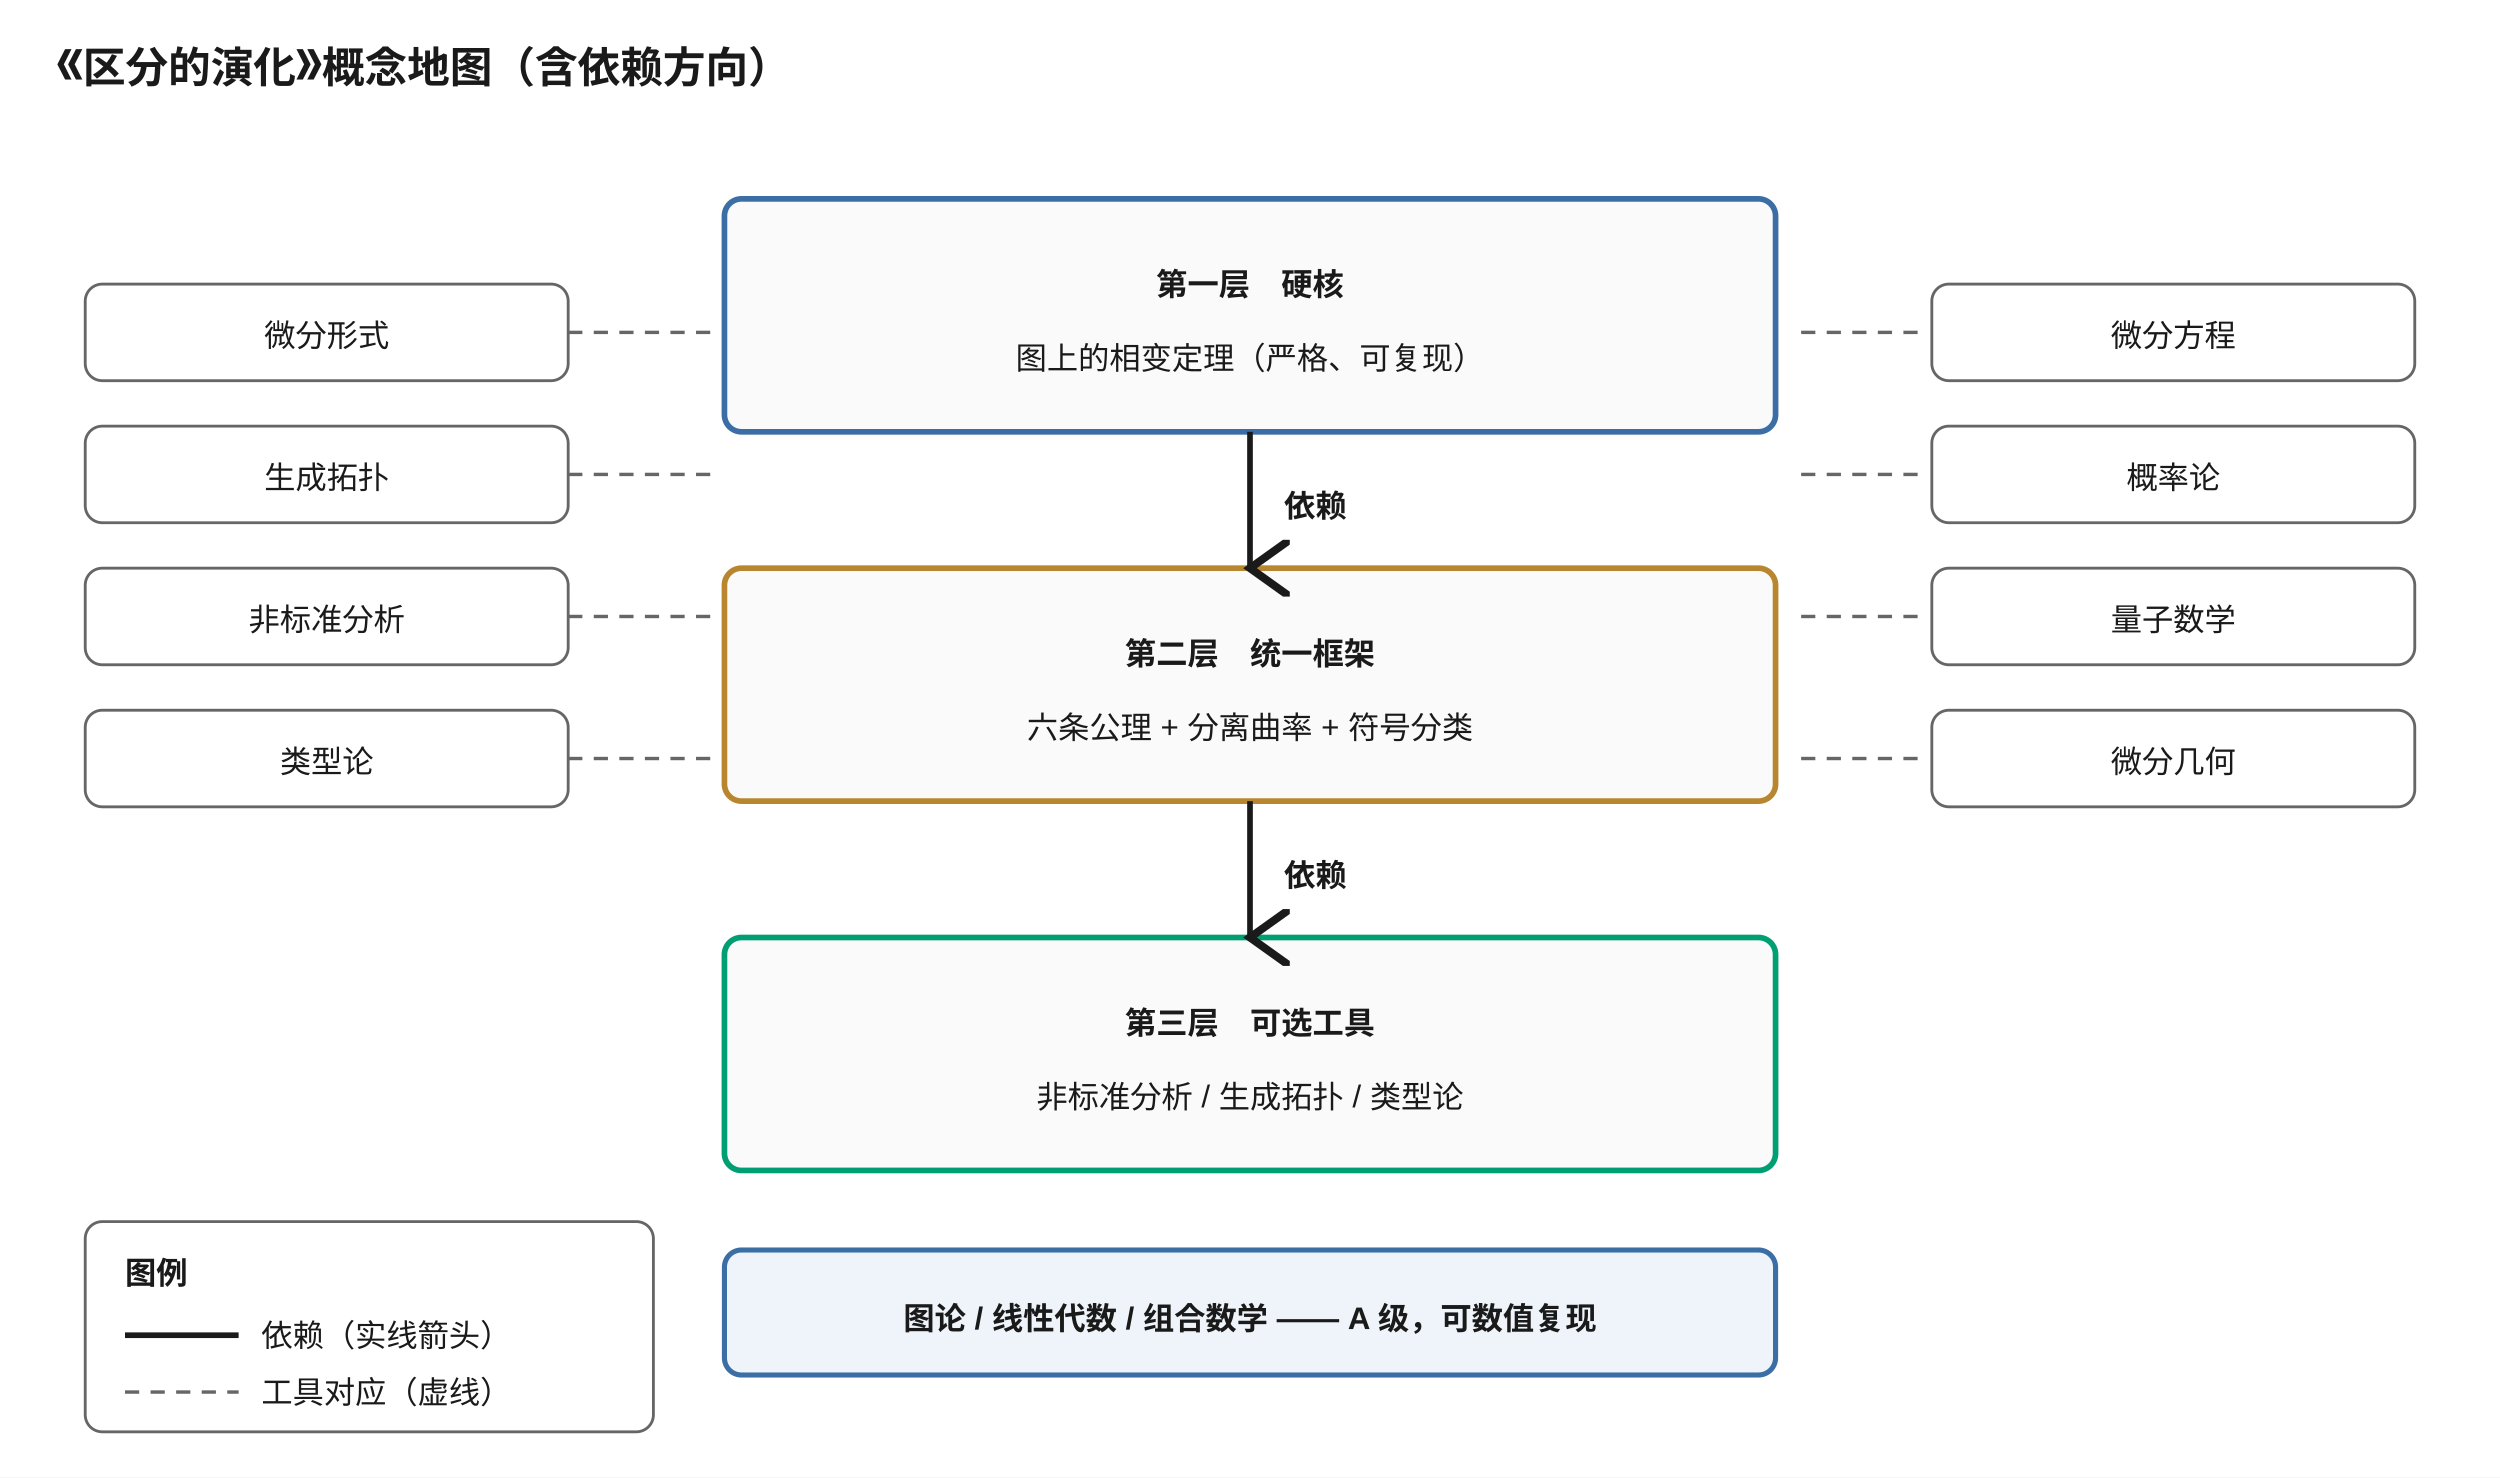
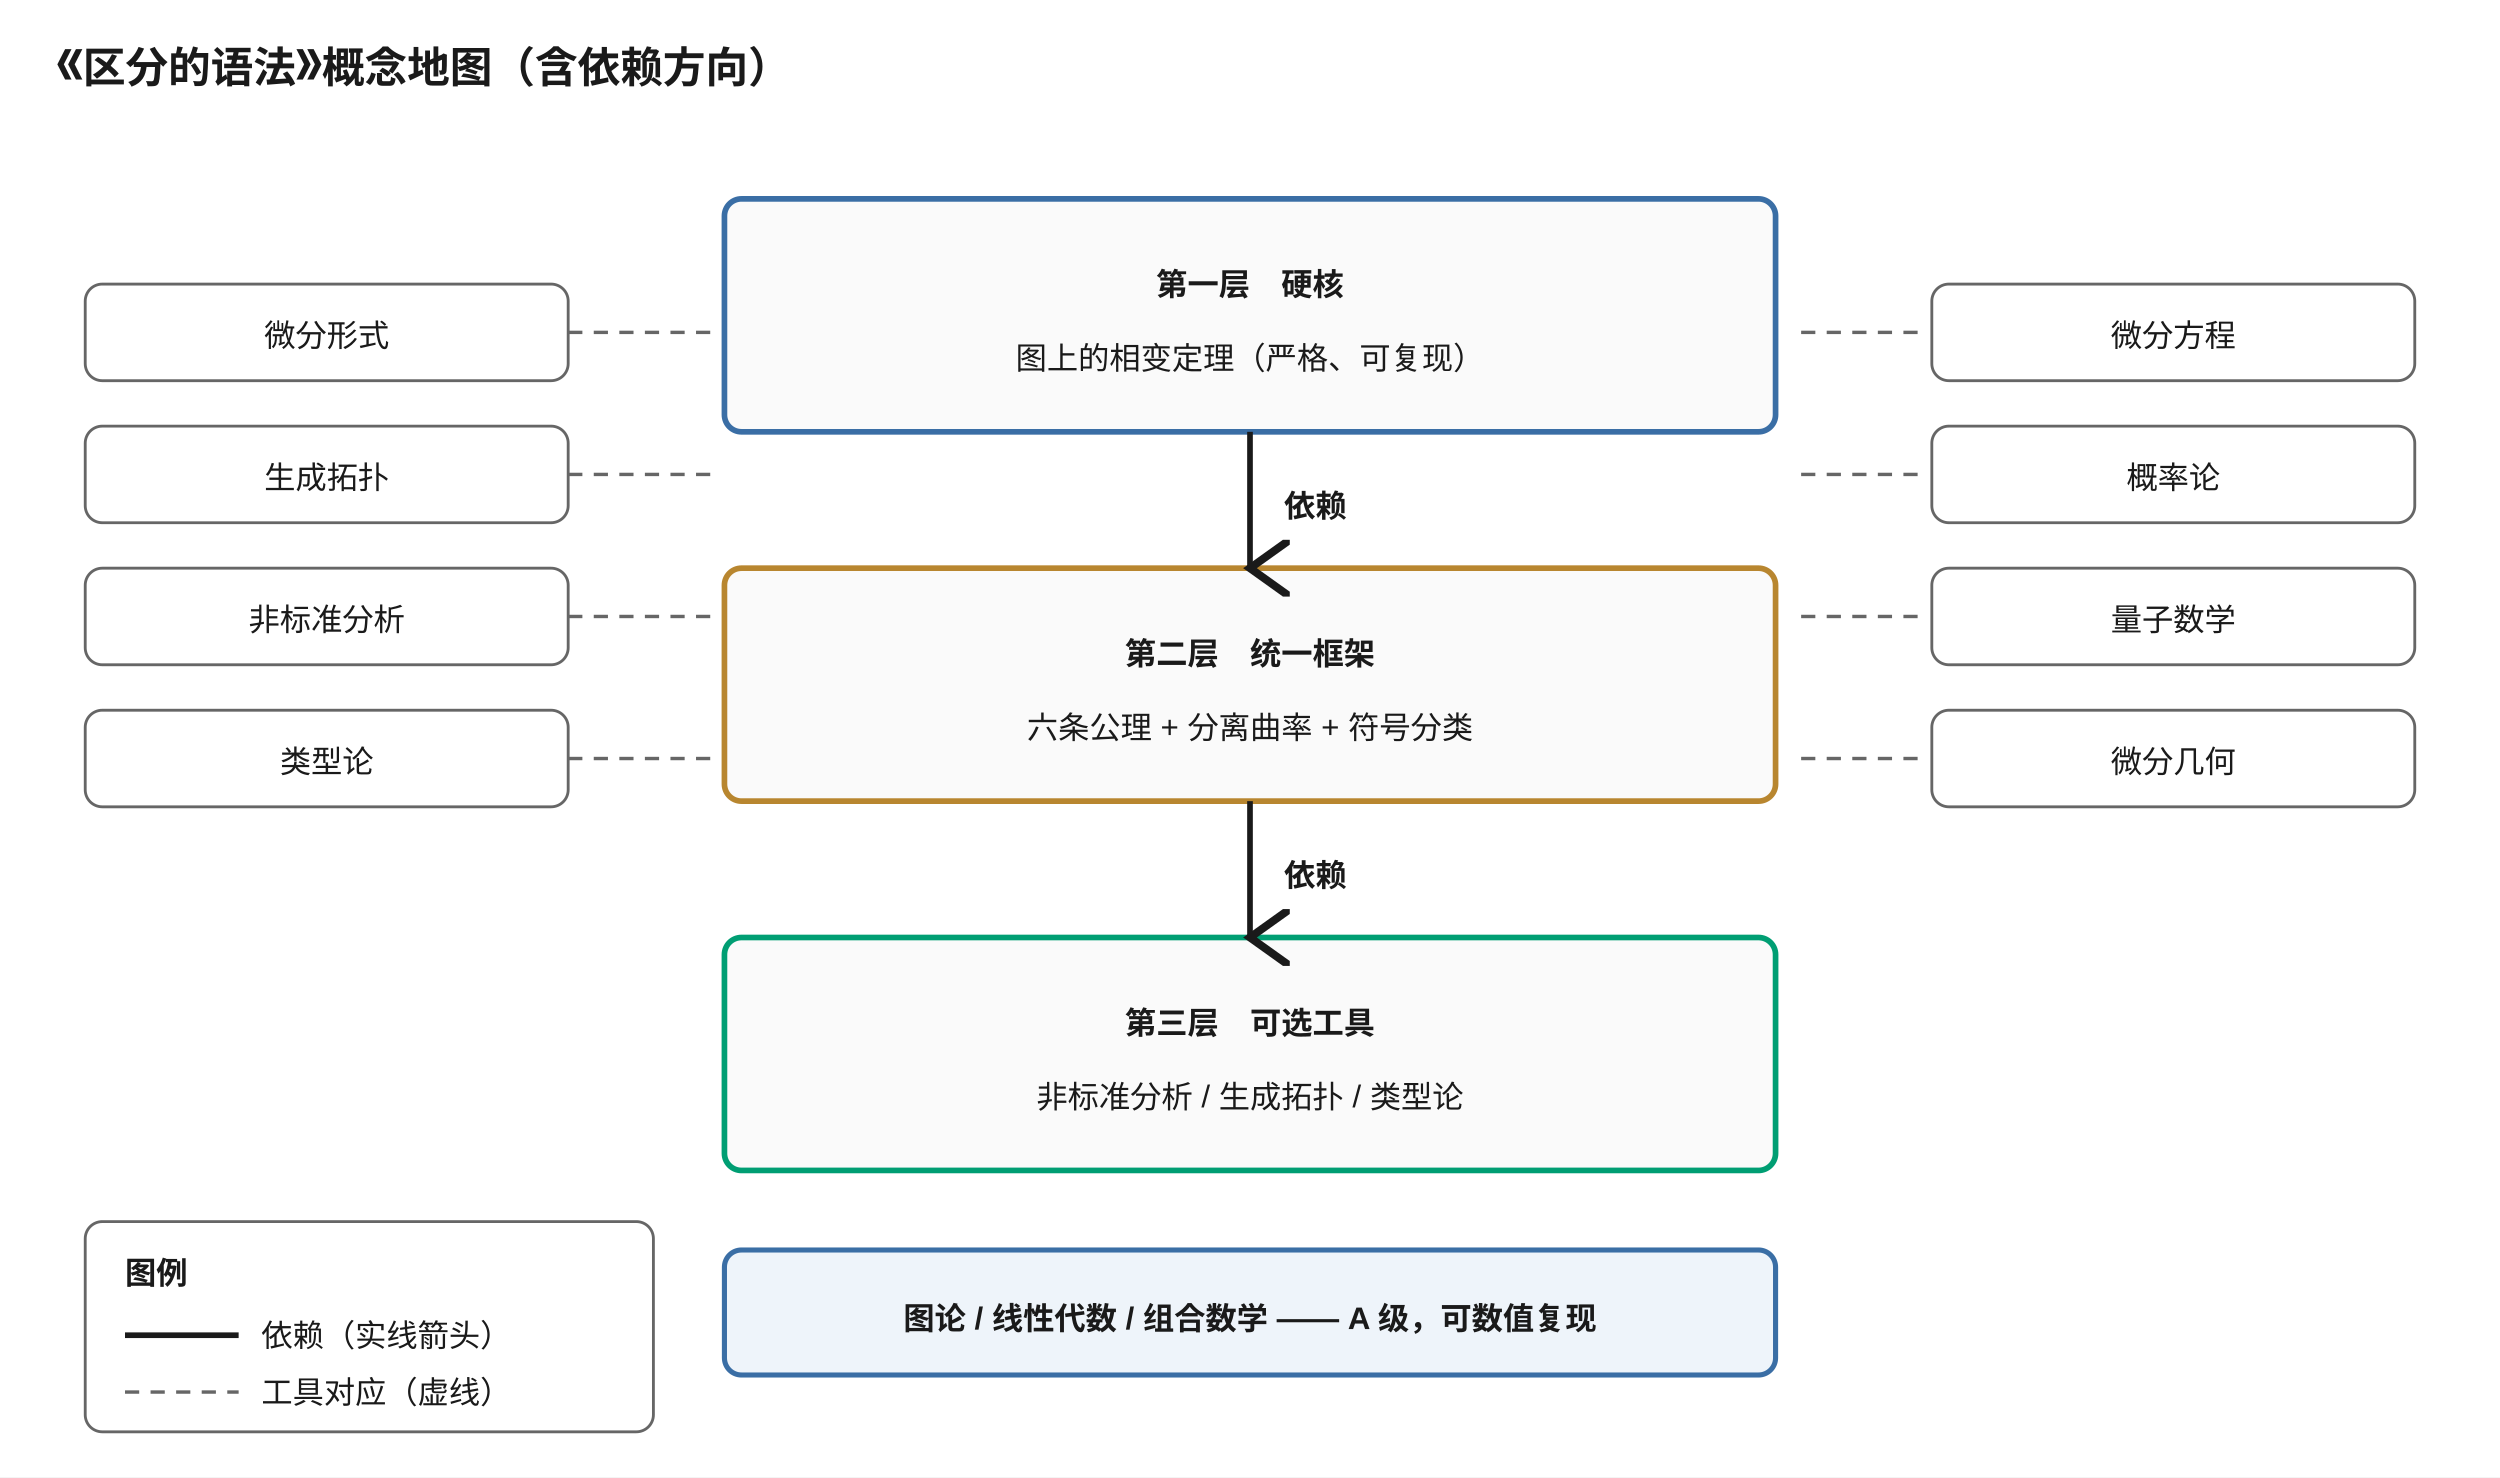
<svg xmlns="http://www.w3.org/2000/svg" viewBox="0 0 880 520" width="880" height="520">
  <rect x="0" y="0" width="880" height="520" fill="#ffffff" />
  <style>text{font-family:'Microsoft YaHei','SimHei',Arial,sans-serif;fill:#1a1a1a;}.s{font-family:'Times New Roman',SimSun,serif;}.t{font-size:15px;font-weight:700;}.l{font-size:11px;}.ax{stroke:#666;stroke-width:1;}.g{stroke:#cfcfcf;stroke-width:1;}</style>
-   <text x="20" y="28" class="t" text-anchor="start" fill="#1a1a1a" font-weight="normal">《区分的演化》概念地图（含依赖方向）</text>
+   <text x="20" y="28" class="t" text-anchor="start" fill="#1a1a1a" font-weight="normal">《区分的语法》概念地图（含依赖方向）</text>
  <rect x="255" y="70" width="370" height="82" rx="6" fill="#fafafa" stroke="#3a6ea5" stroke-width="2.0" />
  <text x="440" y="104" class="l" text-anchor="middle" fill="#3a6ea5" font-weight="700" font-size="14px">第一层　硬核</text>
  <text x="440" y="130" class="l" text-anchor="middle" fill="#666" font-weight="normal">图上的相变定理（严格、可复现）</text>
  <rect x="255" y="200" width="370" height="82" rx="6" fill="#fafafa" stroke="#b8862f" stroke-width="2.0" />
  <text x="440" y="234" class="l" text-anchor="middle" fill="#b8862f" font-weight="700" font-size="14px">第二层　统一框架</text>
  <text x="440" y="260" class="l" text-anchor="middle" fill="#666" font-weight="normal">六条公理 + 分离曲率 + 符号分类</text>
  <rect x="255" y="330" width="370" height="82" rx="6" fill="#fafafa" stroke="#009E73" stroke-width="2.0" />
  <text x="440" y="364" class="l" text-anchor="middle" fill="#009E73" font-weight="700" font-size="14px">第三层　可选工具</text>
  <text x="440" y="390" class="l" text-anchor="middle" fill="#666" font-weight="normal">非标准分析 / 生成拓扑 / 类型论</text>
  <defs>
    <marker id="dep" markerWidth="10" markerHeight="10" refX="5" refY="7" orient="auto">
      <path d="M0,0 L5,7 L10,0" fill="none" stroke="#1a1a1a" stroke-width="1.4" />
    </marker>
  </defs>
  <line x1="440" y1="152" x2="440" y2="200" stroke="#1a1a1a" stroke-width="2" marker-end="url(#dep)" />
  <line x1="440" y1="282" x2="440" y2="330" stroke="#1a1a1a" stroke-width="2" marker-end="url(#dep)" />
  <text x="452" y="182" class="l" text-anchor="start" fill="#1a1a1a" font-weight="700">依赖</text>
  <text x="452" y="312" class="l" text-anchor="start" fill="#1a1a1a" font-weight="700">依赖</text>
  <rect x="30" y="100" width="170" height="34" rx="6" fill="#fff" stroke="#666" stroke-width="1" />
  <text x="115" y="122" class="l" text-anchor="middle" fill="#1a1a1a" font-weight="normal">微分形式</text>
  <line x1="200" y1="117" x2="250" y2="117" stroke="#666" stroke-width="1.2" stroke-dasharray="5,4" />
  <rect x="30" y="150" width="170" height="34" rx="6" fill="#fff" stroke="#666" stroke-width="1" />
  <text x="115" y="172" class="l" text-anchor="middle" fill="#1a1a1a" font-weight="normal">生成拓扑</text>
  <line x1="200" y1="167" x2="250" y2="167" stroke="#666" stroke-width="1.2" stroke-dasharray="5,4" />
  <rect x="30" y="200" width="170" height="34" rx="6" fill="#fff" stroke="#666" stroke-width="1" />
  <text x="115" y="222" class="l" text-anchor="middle" fill="#1a1a1a" font-weight="normal">非标准分析</text>
  <line x1="200" y1="217" x2="250" y2="217" stroke="#666" stroke-width="1.2" stroke-dasharray="5,4" />
  <rect x="30" y="250" width="170" height="34" rx="6" fill="#fff" stroke="#666" stroke-width="1" />
  <text x="115" y="272" class="l" text-anchor="middle" fill="#1a1a1a" font-weight="normal">类型论</text>
  <line x1="200" y1="267" x2="250" y2="267" stroke="#666" stroke-width="1.2" stroke-dasharray="5,4" />
  <rect x="680" y="100" width="170" height="34" rx="6" fill="#fff" stroke="#666" stroke-width="1" />
  <text x="765" y="122" class="l" text-anchor="middle" fill="#1a1a1a" font-weight="normal">微分方程</text>
  <line x1="675" y1="117" x2="630" y2="117" stroke="#666" stroke-width="1.2" stroke-dasharray="5,4" />
  <rect x="680" y="150" width="170" height="34" rx="6" fill="#fff" stroke="#666" stroke-width="1" />
  <text x="765" y="172" class="l" text-anchor="middle" fill="#1a1a1a" font-weight="normal">概率论</text>
  <line x1="675" y1="167" x2="630" y2="167" stroke="#666" stroke-width="1.2" stroke-dasharray="5,4" />
  <rect x="680" y="200" width="170" height="34" rx="6" fill="#fff" stroke="#666" stroke-width="1" />
  <text x="765" y="222" class="l" text-anchor="middle" fill="#1a1a1a" font-weight="normal">量子数学</text>
  <line x1="675" y1="217" x2="630" y2="217" stroke="#666" stroke-width="1.2" stroke-dasharray="5,4" />
  <rect x="680" y="250" width="170" height="34" rx="6" fill="#fff" stroke="#666" stroke-width="1" />
  <text x="765" y="272" class="l" text-anchor="middle" fill="#1a1a1a" font-weight="normal">微分几何</text>
  <line x1="675" y1="267" x2="630" y2="267" stroke="#666" stroke-width="1.2" stroke-dasharray="5,4" />
  <rect x="255" y="440" width="370" height="44" rx="6" fill="#eef4fa" stroke="#3a6ea5" stroke-width="1.8" />
  <text x="440" y="468" class="l" text-anchor="middle" fill="#3a6ea5" font-weight="700">图论 / 线性代数 / 组合数学 —— A 级，可数值复现</text>
  <rect x="30" y="430" width="200" height="74" rx="6" fill="#ffffff" stroke="#666" stroke-width="1" />
  <text x="44" y="452" class="l" text-anchor="start" fill="#1a1a1a" font-weight="700">图例</text>
  <line x1="44" y1="470" x2="84" y2="470" stroke="#1a1a1a" stroke-width="2" />
  <text x="92" y="474" class="l" text-anchor="start" fill="#666" font-weight="normal">依赖（实线箭头）</text>
  <line x1="44" y1="490" x2="84" y2="490" stroke="#666" stroke-width="1.2" stroke-dasharray="5,4" />
  <text x="92" y="494" class="l" text-anchor="start" fill="#666" font-weight="normal">工具对应（虚线）</text>
</svg>
